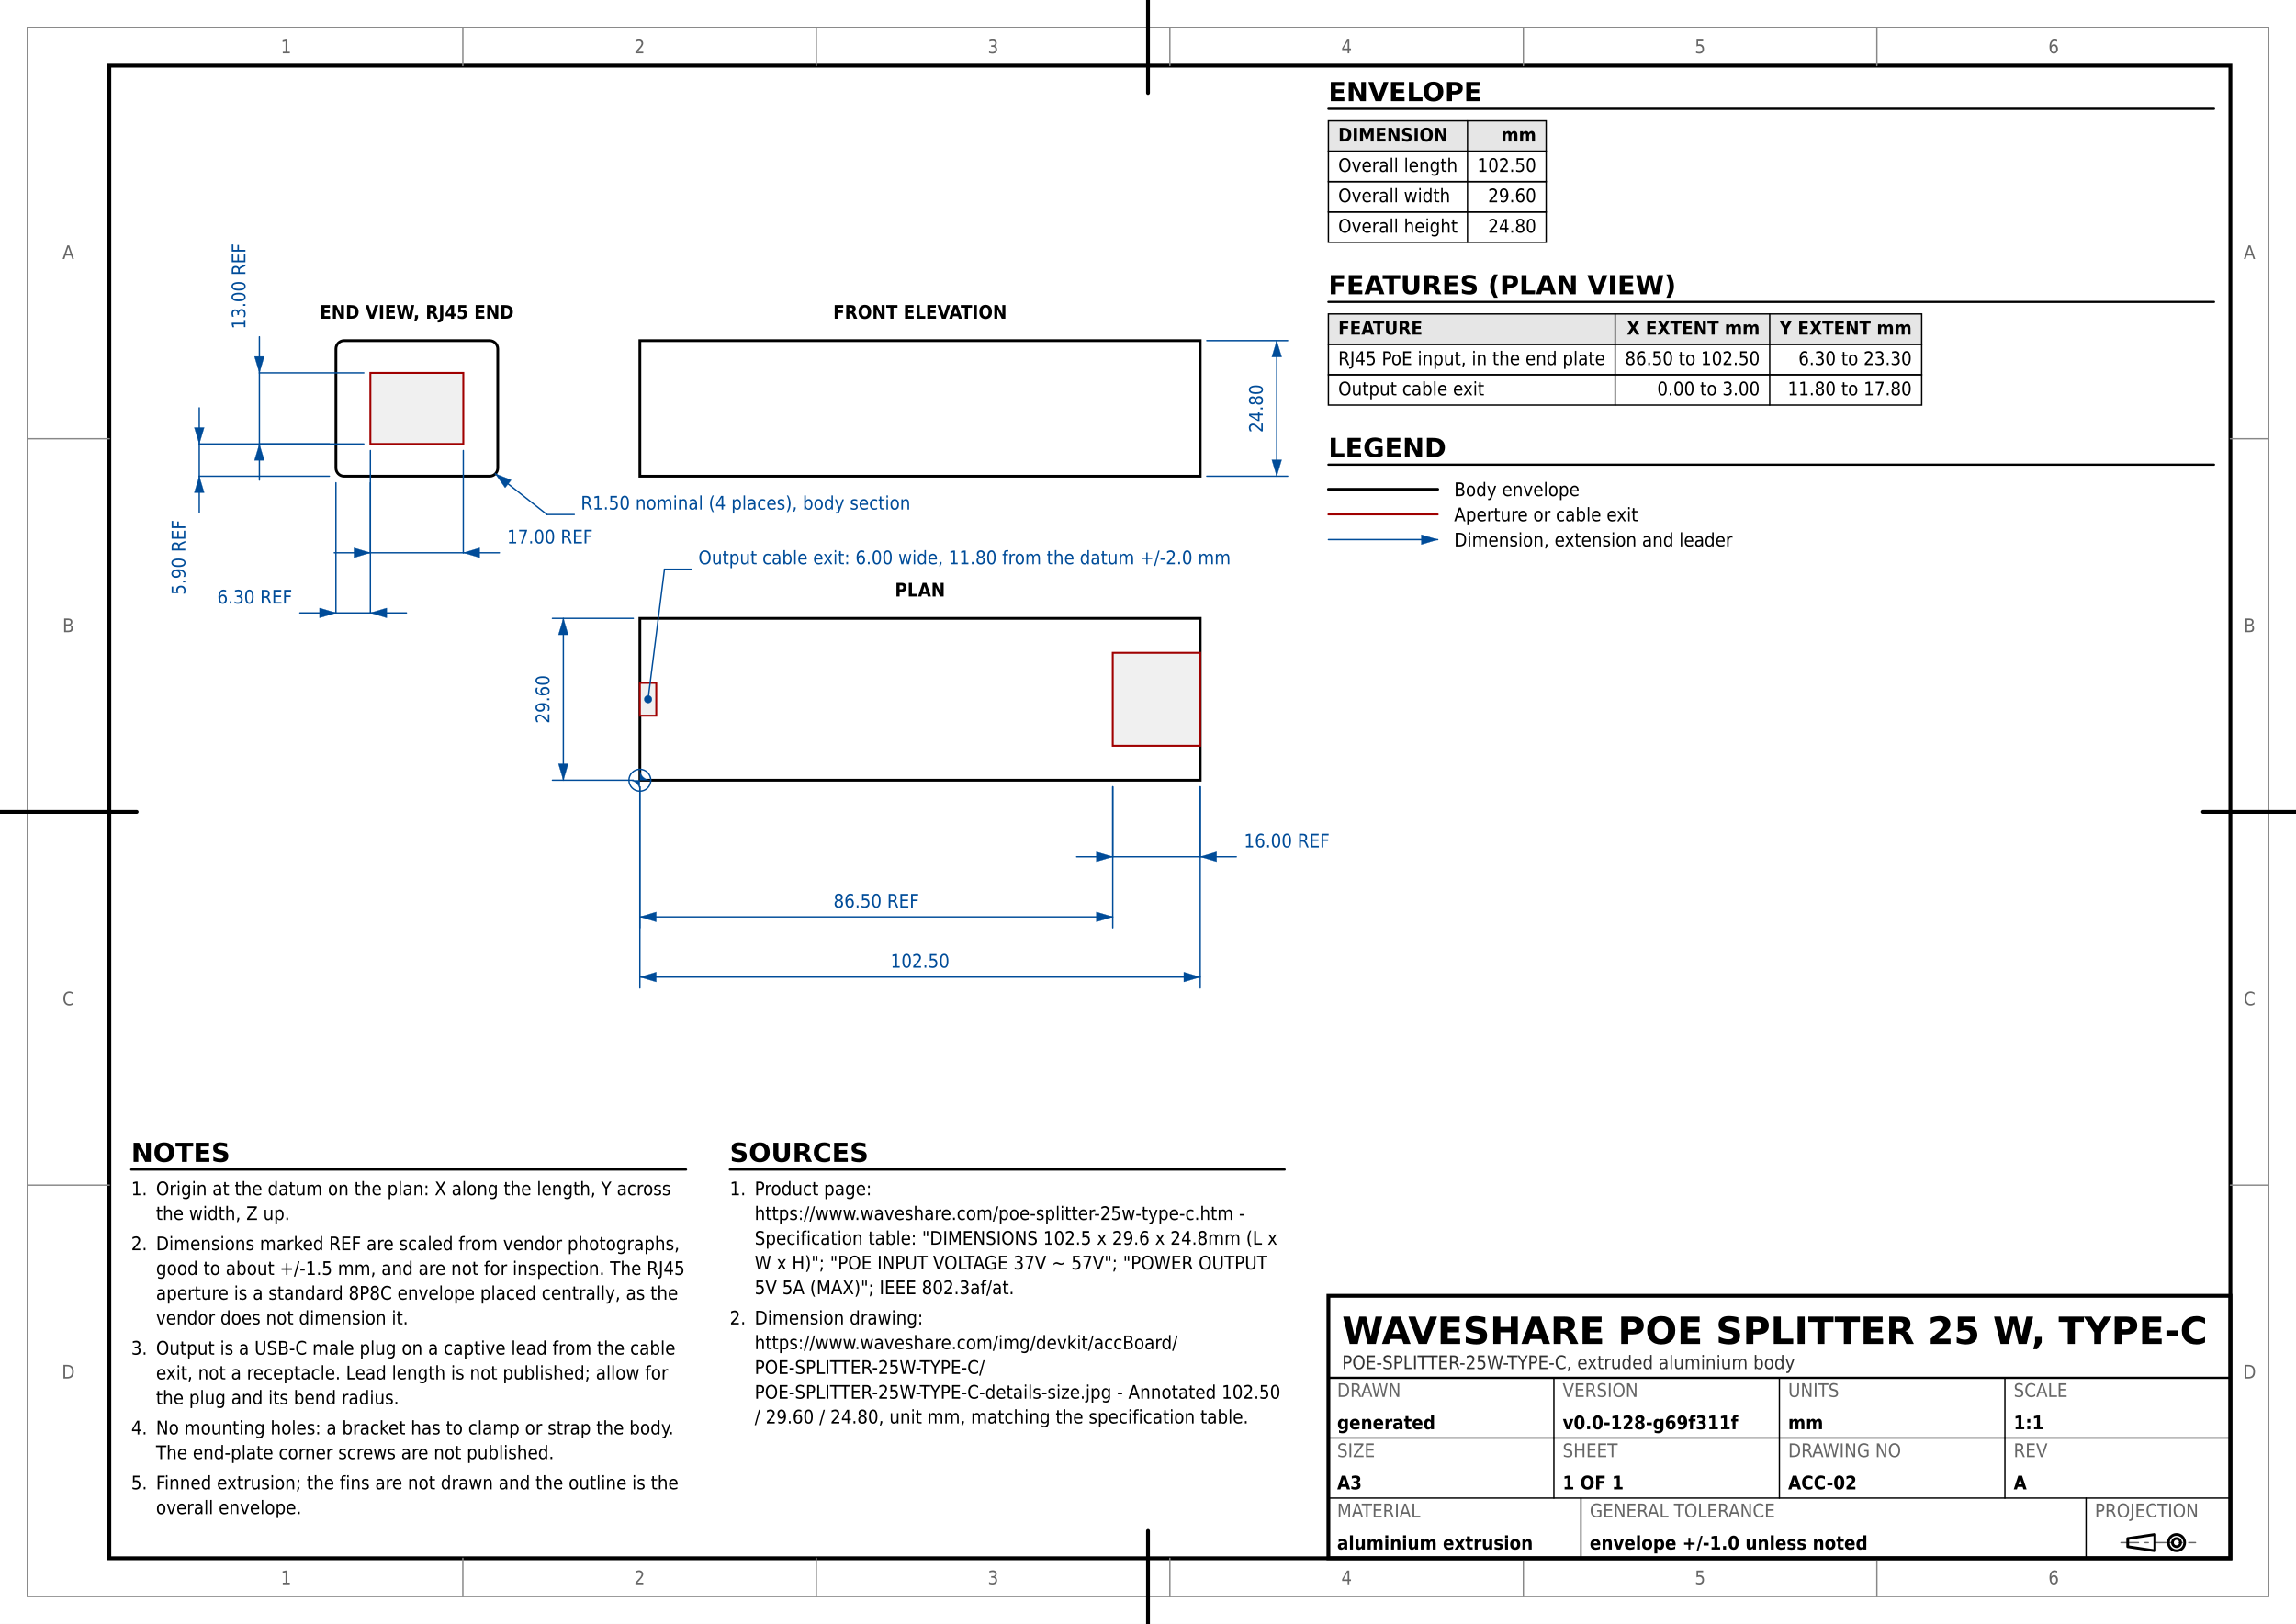
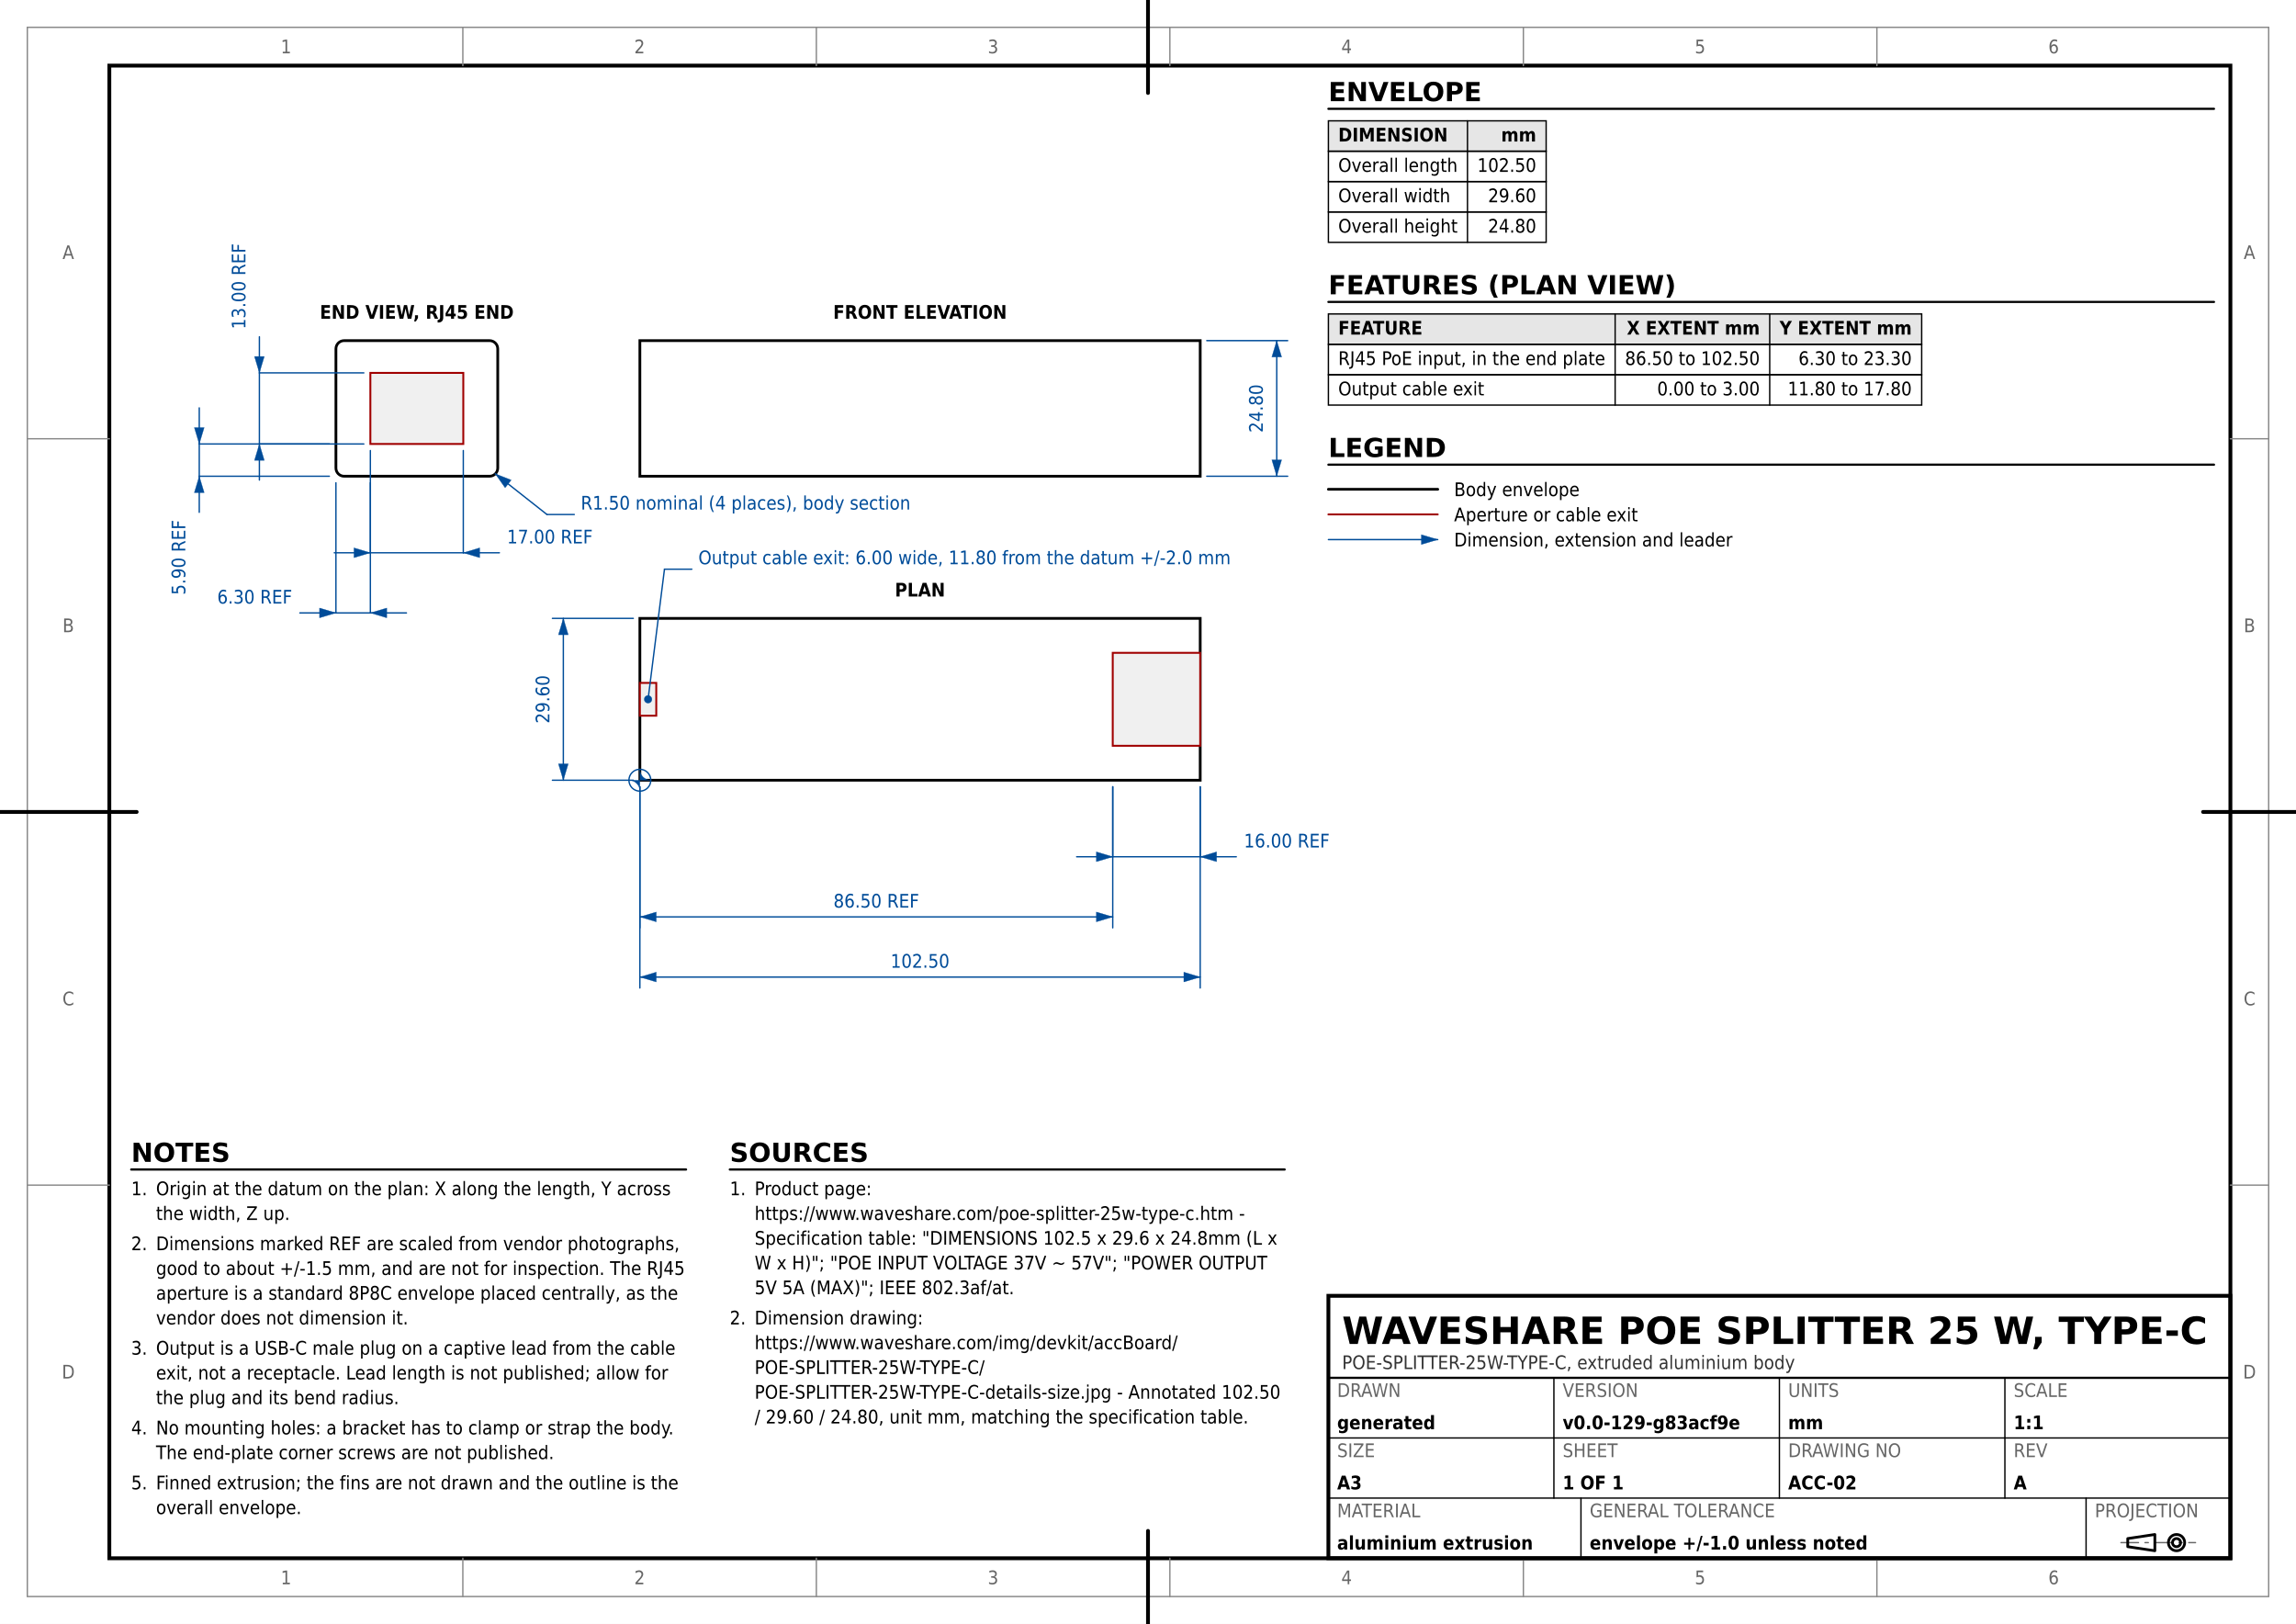
<svg xmlns="http://www.w3.org/2000/svg" version="1.1" width="420mm" height="297mm" viewBox="0 0 420 297">
  <rect width="100%" height="100%" fill="#ffffff" />
  <rect x="5" y="5" width="410" height="287" fill="none" stroke="#888888" stroke-width="0.25" />
  <rect x="20" y="12" width="388" height="273" fill="none" stroke="#000000" stroke-width="0.7" />
  <text x="52.333" y="289.75" font-family="DejaVu Sans Condensed, DejaVu Sans, Liberation Sans, sans-serif" font-size="3.429" fill="#666666" text-anchor="middle">1</text>
  <text x="52.333" y="9.75" font-family="DejaVu Sans Condensed, DejaVu Sans, Liberation Sans, sans-serif" font-size="3.429" fill="#666666" text-anchor="middle">1</text>
  <line x1="84.667" y1="292" x2="84.667" y2="285" stroke="#888888" stroke-width="0.25" stroke-linecap="round" />
  <line x1="84.667" y1="12" x2="84.667" y2="5" stroke="#888888" stroke-width="0.25" stroke-linecap="round" />
  <text x="117" y="289.75" font-family="DejaVu Sans Condensed, DejaVu Sans, Liberation Sans, sans-serif" font-size="3.429" fill="#666666" text-anchor="middle">2</text>
  <text x="117" y="9.75" font-family="DejaVu Sans Condensed, DejaVu Sans, Liberation Sans, sans-serif" font-size="3.429" fill="#666666" text-anchor="middle">2</text>
  <line x1="149.333" y1="292" x2="149.333" y2="285" stroke="#888888" stroke-width="0.25" stroke-linecap="round" />
  <line x1="149.333" y1="12" x2="149.333" y2="5" stroke="#888888" stroke-width="0.25" stroke-linecap="round" />
  <text x="181.667" y="289.75" font-family="DejaVu Sans Condensed, DejaVu Sans, Liberation Sans, sans-serif" font-size="3.429" fill="#666666" text-anchor="middle">3</text>
  <text x="181.667" y="9.75" font-family="DejaVu Sans Condensed, DejaVu Sans, Liberation Sans, sans-serif" font-size="3.429" fill="#666666" text-anchor="middle">3</text>
  <line x1="214" y1="292" x2="214" y2="285" stroke="#888888" stroke-width="0.25" stroke-linecap="round" />
  <line x1="214" y1="12" x2="214" y2="5" stroke="#888888" stroke-width="0.25" stroke-linecap="round" />
  <text x="246.333" y="289.75" font-family="DejaVu Sans Condensed, DejaVu Sans, Liberation Sans, sans-serif" font-size="3.429" fill="#666666" text-anchor="middle">4</text>
  <text x="246.333" y="9.75" font-family="DejaVu Sans Condensed, DejaVu Sans, Liberation Sans, sans-serif" font-size="3.429" fill="#666666" text-anchor="middle">4</text>
  <line x1="278.667" y1="292" x2="278.667" y2="285" stroke="#888888" stroke-width="0.25" stroke-linecap="round" />
  <line x1="278.667" y1="12" x2="278.667" y2="5" stroke="#888888" stroke-width="0.25" stroke-linecap="round" />
  <text x="311" y="289.75" font-family="DejaVu Sans Condensed, DejaVu Sans, Liberation Sans, sans-serif" font-size="3.429" fill="#666666" text-anchor="middle">5</text>
  <text x="311" y="9.75" font-family="DejaVu Sans Condensed, DejaVu Sans, Liberation Sans, sans-serif" font-size="3.429" fill="#666666" text-anchor="middle">5</text>
  <line x1="343.333" y1="292" x2="343.333" y2="285" stroke="#888888" stroke-width="0.25" stroke-linecap="round" />
  <line x1="343.333" y1="12" x2="343.333" y2="5" stroke="#888888" stroke-width="0.25" stroke-linecap="round" />
  <text x="375.667" y="289.75" font-family="DejaVu Sans Condensed, DejaVu Sans, Liberation Sans, sans-serif" font-size="3.429" fill="#666666" text-anchor="middle">6</text>
  <text x="375.667" y="9.75" font-family="DejaVu Sans Condensed, DejaVu Sans, Liberation Sans, sans-serif" font-size="3.429" fill="#666666" text-anchor="middle">6</text>
  <text x="12.5" y="252.125" font-family="DejaVu Sans Condensed, DejaVu Sans, Liberation Sans, sans-serif" font-size="3.429" fill="#666666" text-anchor="middle">D</text>
  <text x="411.5" y="252.125" font-family="DejaVu Sans Condensed, DejaVu Sans, Liberation Sans, sans-serif" font-size="3.429" fill="#666666" text-anchor="middle">D</text>
  <line x1="5" y1="216.75" x2="20" y2="216.75" stroke="#888888" stroke-width="0.25" stroke-linecap="round" />
  <line x1="408" y1="216.75" x2="415" y2="216.75" stroke="#888888" stroke-width="0.25" stroke-linecap="round" />
  <text x="12.5" y="183.875" font-family="DejaVu Sans Condensed, DejaVu Sans, Liberation Sans, sans-serif" font-size="3.429" fill="#666666" text-anchor="middle">C</text>
  <text x="411.5" y="183.875" font-family="DejaVu Sans Condensed, DejaVu Sans, Liberation Sans, sans-serif" font-size="3.429" fill="#666666" text-anchor="middle">C</text>
  <line x1="5" y1="148.5" x2="20" y2="148.5" stroke="#888888" stroke-width="0.25" stroke-linecap="round" />
  <line x1="408" y1="148.5" x2="415" y2="148.5" stroke="#888888" stroke-width="0.25" stroke-linecap="round" />
  <text x="12.5" y="115.625" font-family="DejaVu Sans Condensed, DejaVu Sans, Liberation Sans, sans-serif" font-size="3.429" fill="#666666" text-anchor="middle">B</text>
  <text x="411.5" y="115.625" font-family="DejaVu Sans Condensed, DejaVu Sans, Liberation Sans, sans-serif" font-size="3.429" fill="#666666" text-anchor="middle">B</text>
  <line x1="5" y1="80.25" x2="20" y2="80.25" stroke="#888888" stroke-width="0.25" stroke-linecap="round" />
  <line x1="408" y1="80.25" x2="415" y2="80.25" stroke="#888888" stroke-width="0.25" stroke-linecap="round" />
  <text x="12.5" y="47.375" font-family="DejaVu Sans Condensed, DejaVu Sans, Liberation Sans, sans-serif" font-size="3.429" fill="#666666" text-anchor="middle">A</text>
  <text x="411.5" y="47.375" font-family="DejaVu Sans Condensed, DejaVu Sans, Liberation Sans, sans-serif" font-size="3.429" fill="#666666" text-anchor="middle">A</text>
  <line x1="210" y1="297" x2="210" y2="280" stroke="#000000" stroke-width="0.7" stroke-linecap="round" />
  <line x1="210" y1="17" x2="210" y2="0" stroke="#000000" stroke-width="0.7" stroke-linecap="round" />
  <line x1="0" y1="148.5" x2="25" y2="148.5" stroke="#000000" stroke-width="0.7" stroke-linecap="round" />
  <line x1="403" y1="148.5" x2="420" y2="148.5" stroke="#000000" stroke-width="0.7" stroke-linecap="round" />
  <rect x="117.05" y="62.3" width="102.5" height="24.8" fill="none" stroke="#000000" stroke-width="0.5" />
  <rect x="117.05" y="113.1" width="102.5" height="29.6" fill="none" stroke="#000000" stroke-width="0.5" />
  <rect x="61.45" y="62.3" width="29.6" height="24.8" fill="none" stroke="#000000" stroke-width="0.5" rx="1.5" ry="1.5" />
  <text x="168.3" y="58.3" font-family="DejaVu Sans Condensed, DejaVu Sans, Liberation Sans, sans-serif" font-size="3.429" fill="#000000" text-anchor="middle" font-weight="bold">FRONT ELEVATION</text>
  <text x="168.3" y="109.1" font-family="DejaVu Sans Condensed, DejaVu Sans, Liberation Sans, sans-serif" font-size="3.429" fill="#000000" text-anchor="middle" font-weight="bold">PLAN</text>
  <text x="76.25" y="58.3" font-family="DejaVu Sans Condensed, DejaVu Sans, Liberation Sans, sans-serif" font-size="3.429" fill="#000000" text-anchor="middle" font-weight="bold">END VIEW, RJ45 END</text>
  <rect x="203.55" y="119.4" width="16" height="17" fill="#f0f0f0" stroke="#a00000" stroke-width="0.35" />
  <rect x="67.75" y="68.2" width="17" height="13" fill="#f0f0f0" stroke="#a00000" stroke-width="0.35" />
  <line x1="67.75" y1="82.4" x2="67.75" y2="101.1" stroke="#004c99" stroke-width="0.25" stroke-linecap="round" />
  <line x1="84.75" y1="82.4" x2="84.75" y2="101.1" stroke="#004c99" stroke-width="0.25" stroke-linecap="round" />
  <line x1="67.75" y1="101.1" x2="84.75" y2="101.1" stroke="#004c99" stroke-width="0.25" stroke-linecap="round" />
  <polygon points="67.75,101.1 64.75,100.2 64.75,102" fill="#004c99" stroke="#004c99" stroke-width="0.05" stroke-linejoin="round" />
  <polygon points="84.75,101.1 87.75,102 87.75,100.2" fill="#004c99" stroke="#004c99" stroke-width="0.05" stroke-linejoin="round" />
  <line x1="61.15" y1="101.1" x2="67.75" y2="101.1" stroke="#004c99" stroke-width="0.25" stroke-linecap="round" />
  <line x1="84.75" y1="101.1" x2="91.35" y2="101.1" stroke="#004c99" stroke-width="0.25" stroke-linecap="round" />
  <text x="92.75" y="99.391" font-family="DejaVu Sans Condensed, DejaVu Sans, Liberation Sans, sans-serif" font-size="3.429" fill="#004c99" text-anchor="start">17.00 REF</text>
  <line x1="61.45" y1="88.3" x2="61.45" y2="112.1" stroke="#004c99" stroke-width="0.25" stroke-linecap="round" />
  <line x1="67.75" y1="88.3" x2="67.75" y2="112.1" stroke="#004c99" stroke-width="0.25" stroke-linecap="round" />
  <line x1="61.45" y1="112.1" x2="67.75" y2="112.1" stroke="#004c99" stroke-width="0.25" stroke-linecap="round" />
  <polygon points="61.45,112.1 58.45,111.2 58.45,113" fill="#004c99" stroke="#004c99" stroke-width="0.05" stroke-linejoin="round" />
  <polygon points="67.75,112.1 70.75,113 70.75,111.2" fill="#004c99" stroke="#004c99" stroke-width="0.05" stroke-linejoin="round" />
  <line x1="54.85" y1="112.1" x2="61.45" y2="112.1" stroke="#004c99" stroke-width="0.25" stroke-linecap="round" />
  <line x1="67.75" y1="112.1" x2="74.35" y2="112.1" stroke="#004c99" stroke-width="0.25" stroke-linecap="round" />
  <text x="53.45" y="110.391" font-family="DejaVu Sans Condensed, DejaVu Sans, Liberation Sans, sans-serif" font-size="3.429" fill="#004c99" text-anchor="end">6.30 REF</text>
  <line x1="66.55" y1="81.2" x2="47.45" y2="81.2" stroke="#004c99" stroke-width="0.25" stroke-linecap="round" />
  <line x1="66.55" y1="68.2" x2="47.45" y2="68.2" stroke="#004c99" stroke-width="0.25" stroke-linecap="round" />
  <line x1="47.45" y1="81.2" x2="47.45" y2="68.2" stroke="#004c99" stroke-width="0.25" stroke-linecap="round" />
  <polygon points="47.45,81.2 46.55,84.2 48.35,84.2" fill="#004c99" stroke="#004c99" stroke-width="0.05" stroke-linejoin="round" />
  <polygon points="47.45,68.2 48.35,65.2 46.55,65.2" fill="#004c99" stroke="#004c99" stroke-width="0.05" stroke-linejoin="round" />
  <line x1="47.45" y1="87.8" x2="47.45" y2="81.2" stroke="#004c99" stroke-width="0.25" stroke-linecap="round" />
  <line x1="47.45" y1="68.2" x2="47.45" y2="61.6" stroke="#004c99" stroke-width="0.25" stroke-linecap="round" />
  <text x="44.895" y="60.2" font-family="DejaVu Sans Condensed, DejaVu Sans, Liberation Sans, sans-serif" font-size="3.429" fill="#004c99" text-anchor="start" transform="rotate(-90 44.8953 60.2)">13.00 REF</text>
  <line x1="60.25" y1="87.1" x2="36.45" y2="87.1" stroke="#004c99" stroke-width="0.25" stroke-linecap="round" />
  <line x1="60.25" y1="81.2" x2="36.45" y2="81.2" stroke="#004c99" stroke-width="0.25" stroke-linecap="round" />
  <line x1="36.45" y1="87.1" x2="36.45" y2="81.2" stroke="#004c99" stroke-width="0.25" stroke-linecap="round" />
  <polygon points="36.45,87.1 35.55,90.1 37.35,90.1" fill="#004c99" stroke="#004c99" stroke-width="0.05" stroke-linejoin="round" />
  <polygon points="36.45,81.2 37.35,78.2 35.55,78.2" fill="#004c99" stroke="#004c99" stroke-width="0.05" stroke-linejoin="round" />
  <line x1="36.45" y1="93.7" x2="36.45" y2="87.1" stroke="#004c99" stroke-width="0.25" stroke-linecap="round" />
  <line x1="36.45" y1="81.2" x2="36.45" y2="74.6" stroke="#004c99" stroke-width="0.25" stroke-linecap="round" />
  <text x="33.895" y="95.1" font-family="DejaVu Sans Condensed, DejaVu Sans, Liberation Sans, sans-serif" font-size="3.429" fill="#004c99" text-anchor="end" transform="rotate(-90 33.8953 95.1)">5.90 REF</text>
  <line x1="203.55" y1="143.9" x2="203.55" y2="156.7" stroke="#004c99" stroke-width="0.25" stroke-linecap="round" />
  <line x1="219.55" y1="143.9" x2="219.55" y2="156.7" stroke="#004c99" stroke-width="0.25" stroke-linecap="round" />
  <line x1="203.55" y1="156.7" x2="219.55" y2="156.7" stroke="#004c99" stroke-width="0.25" stroke-linecap="round" />
  <polygon points="203.55,156.7 200.55,155.8 200.55,157.6" fill="#004c99" stroke="#004c99" stroke-width="0.05" stroke-linejoin="round" />
  <polygon points="219.55,156.7 222.55,157.6 222.55,155.8" fill="#004c99" stroke="#004c99" stroke-width="0.05" stroke-linejoin="round" />
  <line x1="196.95" y1="156.7" x2="203.55" y2="156.7" stroke="#004c99" stroke-width="0.25" stroke-linecap="round" />
  <line x1="219.55" y1="156.7" x2="226.15" y2="156.7" stroke="#004c99" stroke-width="0.25" stroke-linecap="round" />
  <text x="227.55" y="154.991" font-family="DejaVu Sans Condensed, DejaVu Sans, Liberation Sans, sans-serif" font-size="3.429" fill="#004c99" text-anchor="start">16.00 REF</text>
  <line x1="117.05" y1="143.9" x2="117.05" y2="169.7" stroke="#004c99" stroke-width="0.25" stroke-linecap="round" />
  <line x1="203.55" y1="143.9" x2="203.55" y2="169.7" stroke="#004c99" stroke-width="0.25" stroke-linecap="round" />
  <line x1="117.05" y1="167.7" x2="203.55" y2="167.7" stroke="#004c99" stroke-width="0.25" stroke-linecap="round" />
  <polygon points="117.05,167.7 120.05,168.6 120.05,166.8" fill="#004c99" stroke="#004c99" stroke-width="0.05" stroke-linejoin="round" />
  <polygon points="203.55,167.7 200.55,166.8 200.55,168.6" fill="#004c99" stroke="#004c99" stroke-width="0.05" stroke-linejoin="round" />
  <text x="160.3" y="165.991" font-family="DejaVu Sans Condensed, DejaVu Sans, Liberation Sans, sans-serif" font-size="3.429" fill="#004c99" text-anchor="middle">86.50 REF</text>
  <rect x="117.05" y="124.9" width="3" height="6" fill="#f0f0f0" stroke="#a00000" stroke-width="0.35" />
  <circle cx="118.55" cy="127.9" r="0.7" fill="#004c99" stroke="#004c99" stroke-width="0.05" />
  <line x1="118.55" y1="127.9" x2="121.55" y2="104.1" stroke="#004c99" stroke-width="0.25" stroke-linecap="round" />
  <line x1="121.55" y1="104.1" x2="126.55" y2="104.1" stroke="#004c99" stroke-width="0.25" stroke-linecap="round" />
  <text x="127.75" y="103.2" font-family="DejaVu Sans Condensed, DejaVu Sans, Liberation Sans, sans-serif" font-size="3.429" fill="#004c99" text-anchor="start">Output cable exit: 6.00 wide, 11.80 from the datum +/-2.0 mm</text>
  <line x1="117.05" y1="143.9" x2="117.05" y2="180.7" stroke="#004c99" stroke-width="0.25" stroke-linecap="round" />
  <line x1="219.55" y1="143.9" x2="219.55" y2="180.7" stroke="#004c99" stroke-width="0.25" stroke-linecap="round" />
  <line x1="117.05" y1="178.7" x2="219.55" y2="178.7" stroke="#004c99" stroke-width="0.25" stroke-linecap="round" />
  <polygon points="117.05,178.7 120.05,179.6 120.05,177.8" fill="#004c99" stroke="#004c99" stroke-width="0.05" stroke-linejoin="round" />
  <polygon points="219.55,178.7 216.55,177.8 216.55,179.6" fill="#004c99" stroke="#004c99" stroke-width="0.05" stroke-linejoin="round" />
  <text x="168.3" y="176.991" font-family="DejaVu Sans Condensed, DejaVu Sans, Liberation Sans, sans-serif" font-size="3.429" fill="#004c99" text-anchor="middle">102.50</text>
  <line x1="115.85" y1="142.7" x2="101.05" y2="142.7" stroke="#004c99" stroke-width="0.25" stroke-linecap="round" />
  <line x1="115.85" y1="113.1" x2="101.05" y2="113.1" stroke="#004c99" stroke-width="0.25" stroke-linecap="round" />
  <line x1="103.05" y1="142.7" x2="103.05" y2="113.1" stroke="#004c99" stroke-width="0.25" stroke-linecap="round" />
  <polygon points="103.05,142.7 103.95,139.7 102.15,139.7" fill="#004c99" stroke="#004c99" stroke-width="0.05" stroke-linejoin="round" />
  <polygon points="103.05,113.1 102.15,116.1 103.95,116.1" fill="#004c99" stroke="#004c99" stroke-width="0.05" stroke-linejoin="round" />
  <text x="100.495" y="127.9" font-family="DejaVu Sans Condensed, DejaVu Sans, Liberation Sans, sans-serif" font-size="3.429" fill="#004c99" text-anchor="middle" transform="rotate(-90 100.4953 127.9)">29.60</text>
  <line x1="220.75" y1="87.1" x2="235.55" y2="87.1" stroke="#004c99" stroke-width="0.25" stroke-linecap="round" />
  <line x1="220.75" y1="62.3" x2="235.55" y2="62.3" stroke="#004c99" stroke-width="0.25" stroke-linecap="round" />
  <line x1="233.55" y1="87.1" x2="233.55" y2="62.3" stroke="#004c99" stroke-width="0.25" stroke-linecap="round" />
  <polygon points="233.55,87.1 234.45,84.1 232.65,84.1" fill="#004c99" stroke="#004c99" stroke-width="0.05" stroke-linejoin="round" />
  <polygon points="233.55,62.3 232.65,65.3 234.45,65.3" fill="#004c99" stroke="#004c99" stroke-width="0.05" stroke-linejoin="round" />
  <text x="230.995" y="74.7" font-family="DejaVu Sans Condensed, DejaVu Sans, Liberation Sans, sans-serif" font-size="3.429" fill="#004c99" text-anchor="middle" transform="rotate(-90 230.9953 74.7)">24.80</text>
  <polygon points="90.6,86.65 92.399,89.214 93.513,87.8" fill="#004c99" stroke="#004c99" stroke-width="0.05" stroke-linejoin="round" />
  <line x1="90.6" y1="86.65" x2="100.05" y2="94.1" stroke="#004c99" stroke-width="0.25" stroke-linecap="round" />
  <line x1="100.05" y1="94.1" x2="105.05" y2="94.1" stroke="#004c99" stroke-width="0.25" stroke-linecap="round" />
  <text x="106.25" y="93.2" font-family="DejaVu Sans Condensed, DejaVu Sans, Liberation Sans, sans-serif" font-size="3.429" fill="#004c99" text-anchor="start">R1.50 nominal (4 places), body section</text>
  <circle cx="117.05" cy="142.7" r="2" fill="none" stroke="#004c99" stroke-width="0.25" />
  <path d="M 117.05 142.7 L 119.05 142.7 A 2.0 2.0 0 0 1 117.05 140.7 Z" fill="#004c99" stroke="#004c99" stroke-width="0.05" stroke-linejoin="round" stroke-linecap="round" />
  <path d="M 117.05 142.7 L 115.05 142.7 A 2.0 2.0 0 0 1 117.05 144.7 Z" fill="#004c99" stroke="#004c99" stroke-width="0.05" stroke-linejoin="round" stroke-linecap="round" />
  <text x="243" y="18.5" font-family="DejaVu Sans, Liberation Sans, sans-serif" font-size="4.801" fill="#000000" text-anchor="start" font-weight="bold">ENVELOPE</text>
  <line x1="243" y1="19.9" x2="405" y2="19.9" stroke="#000000" stroke-width="0.4" stroke-linecap="round" />
  <rect x="243" y="22.1" width="39.833" height="5.556" fill="#e6e6e6" stroke="#000000" stroke-width="0.25" />
  <text x="244.8" y="25.878" font-family="DejaVu Sans Condensed, DejaVu Sans, Liberation Sans, sans-serif" font-size="3.429" fill="#000000" text-anchor="start" font-weight="bold">DIMENSION</text>
  <text x="281.033" y="25.878" font-family="DejaVu Sans Condensed, DejaVu Sans, Liberation Sans, sans-serif" font-size="3.429" fill="#000000" text-anchor="end" font-weight="bold">mm</text>
  <rect x="243" y="27.656" width="39.833" height="5.556" fill="none" stroke="#000000" stroke-width="0.25" />
  <text x="244.8" y="31.433" font-family="DejaVu Sans Condensed, DejaVu Sans, Liberation Sans, sans-serif" font-size="3.429" fill="#000000" text-anchor="start">Overall length</text>
  <text x="281.033" y="31.433" font-family="DejaVu Sans Condensed, DejaVu Sans, Liberation Sans, sans-serif" font-size="3.429" fill="#000000" text-anchor="end">102.50</text>
  <rect x="243" y="33.211" width="39.833" height="5.556" fill="none" stroke="#000000" stroke-width="0.25" />
  <text x="244.8" y="36.989" font-family="DejaVu Sans Condensed, DejaVu Sans, Liberation Sans, sans-serif" font-size="3.429" fill="#000000" text-anchor="start">Overall width</text>
  <text x="281.033" y="36.989" font-family="DejaVu Sans Condensed, DejaVu Sans, Liberation Sans, sans-serif" font-size="3.429" fill="#000000" text-anchor="end">29.60</text>
  <rect x="243" y="38.767" width="39.833" height="5.556" fill="none" stroke="#000000" stroke-width="0.25" />
  <text x="244.8" y="42.544" font-family="DejaVu Sans Condensed, DejaVu Sans, Liberation Sans, sans-serif" font-size="3.429" fill="#000000" text-anchor="start">Overall height</text>
  <text x="281.033" y="42.544" font-family="DejaVu Sans Condensed, DejaVu Sans, Liberation Sans, sans-serif" font-size="3.429" fill="#000000" text-anchor="end">24.80</text>
  <line x1="268.441" y1="22.1" x2="268.441" y2="44.322" stroke="#000000" stroke-width="0.25" stroke-linecap="round" />
  <text x="243" y="53.822" font-family="DejaVu Sans, Liberation Sans, sans-serif" font-size="4.801" fill="#000000" text-anchor="start" font-weight="bold">FEATURES (PLAN VIEW)</text>
  <line x1="243" y1="55.222" x2="405" y2="55.222" stroke="#000000" stroke-width="0.4" stroke-linecap="round" />
  <rect x="243" y="57.422" width="108.528" height="5.556" fill="#e6e6e6" stroke="#000000" stroke-width="0.25" />
  <text x="244.8" y="61.2" font-family="DejaVu Sans Condensed, DejaVu Sans, Liberation Sans, sans-serif" font-size="3.429" fill="#000000" text-anchor="start" font-weight="bold">FEATURE</text>
  <text x="321.929" y="61.2" font-family="DejaVu Sans Condensed, DejaVu Sans, Liberation Sans, sans-serif" font-size="3.429" fill="#000000" text-anchor="end" font-weight="bold">X EXTENT mm</text>
  <text x="349.728" y="61.2" font-family="DejaVu Sans Condensed, DejaVu Sans, Liberation Sans, sans-serif" font-size="3.429" fill="#000000" text-anchor="end" font-weight="bold">Y EXTENT mm</text>
  <rect x="243" y="62.978" width="108.528" height="5.556" fill="none" stroke="#000000" stroke-width="0.25" />
  <text x="244.8" y="66.756" font-family="DejaVu Sans Condensed, DejaVu Sans, Liberation Sans, sans-serif" font-size="3.429" fill="#000000" text-anchor="start">RJ45 PoE input, in the end plate</text>
  <text x="321.929" y="66.756" font-family="DejaVu Sans Condensed, DejaVu Sans, Liberation Sans, sans-serif" font-size="3.429" fill="#000000" text-anchor="end">86.50 to 102.50</text>
  <text x="349.728" y="66.756" font-family="DejaVu Sans Condensed, DejaVu Sans, Liberation Sans, sans-serif" font-size="3.429" fill="#000000" text-anchor="end">6.30 to 23.30</text>
  <rect x="243" y="68.533" width="108.528" height="5.556" fill="none" stroke="#000000" stroke-width="0.25" />
  <text x="244.8" y="72.311" font-family="DejaVu Sans Condensed, DejaVu Sans, Liberation Sans, sans-serif" font-size="3.429" fill="#000000" text-anchor="start">Output cable exit</text>
  <text x="321.929" y="72.311" font-family="DejaVu Sans Condensed, DejaVu Sans, Liberation Sans, sans-serif" font-size="3.429" fill="#000000" text-anchor="end">0.00 to 3.00</text>
  <text x="349.728" y="72.311" font-family="DejaVu Sans Condensed, DejaVu Sans, Liberation Sans, sans-serif" font-size="3.429" fill="#000000" text-anchor="end">11.80 to 17.80</text>
  <line x1="295.452" y1="57.422" x2="295.452" y2="74.089" stroke="#000000" stroke-width="0.25" stroke-linecap="round" />
  <line x1="323.729" y1="57.422" x2="323.729" y2="74.089" stroke="#000000" stroke-width="0.25" stroke-linecap="round" />
  <text x="243" y="83.589" font-family="DejaVu Sans, Liberation Sans, sans-serif" font-size="4.801" fill="#000000" text-anchor="start" font-weight="bold">LEGEND</text>
  <line x1="243" y1="84.989" x2="405" y2="84.989" stroke="#000000" stroke-width="0.4" stroke-linecap="round" />
  <line x1="243" y1="89.489" x2="263" y2="89.489" stroke="#000000" stroke-width="0.5" stroke-linecap="round" />
  <text x="266" y="90.739" font-family="DejaVu Sans Condensed, DejaVu Sans, Liberation Sans, sans-serif" font-size="3.429" fill="#000000" text-anchor="start">Body envelope</text>
  <line x1="243" y1="94.089" x2="263" y2="94.089" stroke="#a00000" stroke-width="0.35" stroke-linecap="round" />
  <text x="266" y="95.339" font-family="DejaVu Sans Condensed, DejaVu Sans, Liberation Sans, sans-serif" font-size="3.429" fill="#000000" text-anchor="start">Aperture or cable exit</text>
  <line x1="243" y1="98.689" x2="263" y2="98.689" stroke="#004c99" stroke-width="0.25" stroke-linecap="round" />
  <polygon points="263,98.689 260,97.789 260,99.589" fill="#004c99" stroke="#004c99" stroke-width="0.05" stroke-linejoin="round" />
  <text x="266" y="99.939" font-family="DejaVu Sans Condensed, DejaVu Sans, Liberation Sans, sans-serif" font-size="3.429" fill="#000000" text-anchor="start">Dimension, extension and leader</text>
  <text x="24" y="212.5" font-family="DejaVu Sans, Liberation Sans, sans-serif" font-size="4.801" fill="#000000" text-anchor="start" font-weight="bold">NOTES</text>
  <line x1="24" y1="213.9" x2="125.5" y2="213.9" stroke="#000000" stroke-width="0.4" stroke-linecap="round" />
  <text x="24" y="218.6" font-family="DejaVu Sans Condensed, DejaVu Sans, Liberation Sans, sans-serif" font-size="3.429" fill="#000000" text-anchor="start">1.</text>
  <text x="28.542" y="218.6" font-family="DejaVu Sans Condensed, DejaVu Sans, Liberation Sans, sans-serif" font-size="3.429" fill="#000000" text-anchor="start">Origin at the datum on the plan: X along the length, Y across</text>
  <text x="28.542" y="223.127" font-family="DejaVu Sans Condensed, DejaVu Sans, Liberation Sans, sans-serif" font-size="3.429" fill="#000000" text-anchor="start">the width, Z up.</text>
  <text x="24" y="228.654" font-family="DejaVu Sans Condensed, DejaVu Sans, Liberation Sans, sans-serif" font-size="3.429" fill="#000000" text-anchor="start">2.</text>
  <text x="28.542" y="228.654" font-family="DejaVu Sans Condensed, DejaVu Sans, Liberation Sans, sans-serif" font-size="3.429" fill="#000000" text-anchor="start">Dimensions marked REF are scaled from vendor photographs,</text>
  <text x="28.542" y="233.18" font-family="DejaVu Sans Condensed, DejaVu Sans, Liberation Sans, sans-serif" font-size="3.429" fill="#000000" text-anchor="start">good to about +/-1.5 mm, and are not for inspection. The RJ45</text>
  <text x="28.542" y="237.707" font-family="DejaVu Sans Condensed, DejaVu Sans, Liberation Sans, sans-serif" font-size="3.429" fill="#000000" text-anchor="start">aperture is a standard 8P8C envelope placed centrally, as the</text>
  <text x="28.542" y="242.234" font-family="DejaVu Sans Condensed, DejaVu Sans, Liberation Sans, sans-serif" font-size="3.429" fill="#000000" text-anchor="start">vendor does not dimension it.</text>
  <text x="24" y="247.761" font-family="DejaVu Sans Condensed, DejaVu Sans, Liberation Sans, sans-serif" font-size="3.429" fill="#000000" text-anchor="start">3.</text>
  <text x="28.542" y="247.761" font-family="DejaVu Sans Condensed, DejaVu Sans, Liberation Sans, sans-serif" font-size="3.429" fill="#000000" text-anchor="start">Output is a USB-C male plug on a captive lead from the cable</text>
  <text x="28.542" y="252.287" font-family="DejaVu Sans Condensed, DejaVu Sans, Liberation Sans, sans-serif" font-size="3.429" fill="#000000" text-anchor="start">exit, not a receptacle. Lead length is not published; allow for</text>
  <text x="28.542" y="256.814" font-family="DejaVu Sans Condensed, DejaVu Sans, Liberation Sans, sans-serif" font-size="3.429" fill="#000000" text-anchor="start">the plug and its bend radius.</text>
  <text x="24" y="262.341" font-family="DejaVu Sans Condensed, DejaVu Sans, Liberation Sans, sans-serif" font-size="3.429" fill="#000000" text-anchor="start">4.</text>
  <text x="28.542" y="262.341" font-family="DejaVu Sans Condensed, DejaVu Sans, Liberation Sans, sans-serif" font-size="3.429" fill="#000000" text-anchor="start">No mounting holes: a bracket has to clamp or strap the body.</text>
  <text x="28.542" y="266.868" font-family="DejaVu Sans Condensed, DejaVu Sans, Liberation Sans, sans-serif" font-size="3.429" fill="#000000" text-anchor="start">The end-plate corner screws are not published.</text>
  <text x="24" y="272.394" font-family="DejaVu Sans Condensed, DejaVu Sans, Liberation Sans, sans-serif" font-size="3.429" fill="#000000" text-anchor="start">5.</text>
  <text x="28.542" y="272.394" font-family="DejaVu Sans Condensed, DejaVu Sans, Liberation Sans, sans-serif" font-size="3.429" fill="#000000" text-anchor="start">Finned extrusion; the fins are not drawn and the outline is the</text>
  <text x="28.542" y="276.921" font-family="DejaVu Sans Condensed, DejaVu Sans, Liberation Sans, sans-serif" font-size="3.429" fill="#000000" text-anchor="start">overall envelope.</text>
  <text x="133.5" y="212.5" font-family="DejaVu Sans, Liberation Sans, sans-serif" font-size="4.801" fill="#000000" text-anchor="start" font-weight="bold">SOURCES</text>
  <line x1="133.5" y1="213.9" x2="235" y2="213.9" stroke="#000000" stroke-width="0.4" stroke-linecap="round" />
  <text x="133.5" y="218.6" font-family="DejaVu Sans Condensed, DejaVu Sans, Liberation Sans, sans-serif" font-size="3.429" fill="#000000" text-anchor="start">1.</text>
  <text x="138.042" y="218.6" font-family="DejaVu Sans Condensed, DejaVu Sans, Liberation Sans, sans-serif" font-size="3.429" fill="#000000" text-anchor="start">Product page:</text>
  <text x="138.042" y="223.127" font-family="DejaVu Sans Condensed, DejaVu Sans, Liberation Sans, sans-serif" font-size="3.429" fill="#000000" text-anchor="start">https://www.waveshare.com/poe-splitter-25w-type-c.htm -</text>
  <text x="138.042" y="227.654" font-family="DejaVu Sans Condensed, DejaVu Sans, Liberation Sans, sans-serif" font-size="3.429" fill="#000000" text-anchor="start">Specification table: "DIMENSIONS 102.5 x 29.6 x 24.8mm (L x</text>
  <text x="138.042" y="232.18" font-family="DejaVu Sans Condensed, DejaVu Sans, Liberation Sans, sans-serif" font-size="3.429" fill="#000000" text-anchor="start">W x H)"; "POE INPUT VOLTAGE 37V ~ 57V"; "POWER OUTPUT</text>
  <text x="138.042" y="236.707" font-family="DejaVu Sans Condensed, DejaVu Sans, Liberation Sans, sans-serif" font-size="3.429" fill="#000000" text-anchor="start">5V 5A (MAX)"; IEEE 802.3af/at.</text>
  <text x="133.5" y="242.234" font-family="DejaVu Sans Condensed, DejaVu Sans, Liberation Sans, sans-serif" font-size="3.429" fill="#000000" text-anchor="start">2.</text>
  <text x="138.042" y="242.234" font-family="DejaVu Sans Condensed, DejaVu Sans, Liberation Sans, sans-serif" font-size="3.429" fill="#000000" text-anchor="start">Dimension drawing:</text>
  <text x="138.042" y="246.761" font-family="DejaVu Sans Condensed, DejaVu Sans, Liberation Sans, sans-serif" font-size="3.429" fill="#000000" text-anchor="start">https://www.waveshare.com/img/devkit/accBoard/</text>
  <text x="138.042" y="251.287" font-family="DejaVu Sans Condensed, DejaVu Sans, Liberation Sans, sans-serif" font-size="3.429" fill="#000000" text-anchor="start">POE-SPLITTER-25W-TYPE-C/</text>
  <text x="138.042" y="255.814" font-family="DejaVu Sans Condensed, DejaVu Sans, Liberation Sans, sans-serif" font-size="3.429" fill="#000000" text-anchor="start">POE-SPLITTER-25W-TYPE-C-details-size.jpg - Annotated 102.50</text>
  <text x="138.042" y="260.341" font-family="DejaVu Sans Condensed, DejaVu Sans, Liberation Sans, sans-serif" font-size="3.429" fill="#000000" text-anchor="start">/ 29.60 / 24.80, unit mm, matching the specification table.</text>
  <rect x="243" y="237" width="165" height="48" fill="none" stroke="#000000" stroke-width="0.7" />
  <line x1="243" y1="252" x2="408" y2="252" stroke="#000000" stroke-width="0.4" stroke-linecap="round" />
  <text x="245.5" y="245.8" font-family="DejaVu Sans, Liberation Sans, sans-serif" font-size="6.859" fill="#000000" text-anchor="start" font-weight="bold">WAVESHARE POE SPLITTER 25 W, TYPE-C</text>
  <text x="245.5" y="250.4" font-family="DejaVu Sans Condensed, DejaVu Sans, Liberation Sans, sans-serif" font-size="3.429" fill="#333333" text-anchor="start">POE-SPLITTER-25W-TYPE-C, extruded aluminium body</text>
  <text x="244.6" y="255.5" font-family="DejaVu Sans Condensed, DejaVu Sans, Liberation Sans, sans-serif" font-size="3.429" fill="#666666" text-anchor="start">DRAWN</text>
  <text x="244.6" y="261.4" font-family="DejaVu Sans Condensed, DejaVu Sans, Liberation Sans, sans-serif" font-size="3.429" fill="#000000" text-anchor="start" font-weight="bold">generated</text>
  <line x1="284.25" y1="263" x2="284.25" y2="252" stroke="#000000" stroke-width="0.25" stroke-linecap="round" />
  <text x="285.85" y="255.5" font-family="DejaVu Sans Condensed, DejaVu Sans, Liberation Sans, sans-serif" font-size="3.429" fill="#666666" text-anchor="start">VERSION</text>
-   <text x="285.85" y="261.4" font-family="DejaVu Sans Condensed, DejaVu Sans, Liberation Sans, sans-serif" font-size="3.429" fill="#000000" text-anchor="start" font-weight="bold">v0.0-128-g69f311f</text>
+   <text x="285.85" y="261.4" font-family="DejaVu Sans Condensed, DejaVu Sans, Liberation Sans, sans-serif" font-size="3.429" fill="#000000" text-anchor="start" font-weight="bold">v0.0-129-g83acf9e</text>
  <line x1="325.5" y1="263" x2="325.5" y2="252" stroke="#000000" stroke-width="0.25" stroke-linecap="round" />
  <text x="327.1" y="255.5" font-family="DejaVu Sans Condensed, DejaVu Sans, Liberation Sans, sans-serif" font-size="3.429" fill="#666666" text-anchor="start">UNITS</text>
  <text x="327.1" y="261.4" font-family="DejaVu Sans Condensed, DejaVu Sans, Liberation Sans, sans-serif" font-size="3.429" fill="#000000" text-anchor="start" font-weight="bold">mm</text>
  <line x1="366.75" y1="263" x2="366.75" y2="252" stroke="#000000" stroke-width="0.25" stroke-linecap="round" />
  <text x="368.35" y="255.5" font-family="DejaVu Sans Condensed, DejaVu Sans, Liberation Sans, sans-serif" font-size="3.429" fill="#666666" text-anchor="start">SCALE</text>
  <text x="368.35" y="261.4" font-family="DejaVu Sans Condensed, DejaVu Sans, Liberation Sans, sans-serif" font-size="3.429" fill="#000000" text-anchor="start" font-weight="bold">1:1</text>
  <line x1="243" y1="263" x2="284.25" y2="263" stroke="#000000" stroke-width="0.25" stroke-linecap="round" />
  <text x="244.6" y="266.5" font-family="DejaVu Sans Condensed, DejaVu Sans, Liberation Sans, sans-serif" font-size="3.429" fill="#666666" text-anchor="start">SIZE</text>
  <text x="244.6" y="272.4" font-family="DejaVu Sans Condensed, DejaVu Sans, Liberation Sans, sans-serif" font-size="3.429" fill="#000000" text-anchor="start" font-weight="bold">A3</text>
  <line x1="284.25" y1="274" x2="284.25" y2="263" stroke="#000000" stroke-width="0.25" stroke-linecap="round" />
  <line x1="284.25" y1="263" x2="325.5" y2="263" stroke="#000000" stroke-width="0.25" stroke-linecap="round" />
  <text x="285.85" y="266.5" font-family="DejaVu Sans Condensed, DejaVu Sans, Liberation Sans, sans-serif" font-size="3.429" fill="#666666" text-anchor="start">SHEET</text>
  <text x="285.85" y="272.4" font-family="DejaVu Sans Condensed, DejaVu Sans, Liberation Sans, sans-serif" font-size="3.429" fill="#000000" text-anchor="start" font-weight="bold">1 OF 1</text>
  <line x1="325.5" y1="274" x2="325.5" y2="263" stroke="#000000" stroke-width="0.25" stroke-linecap="round" />
  <line x1="325.5" y1="263" x2="366.75" y2="263" stroke="#000000" stroke-width="0.25" stroke-linecap="round" />
  <text x="327.1" y="266.5" font-family="DejaVu Sans Condensed, DejaVu Sans, Liberation Sans, sans-serif" font-size="3.429" fill="#666666" text-anchor="start">DRAWING NO</text>
  <text x="327.1" y="272.4" font-family="DejaVu Sans Condensed, DejaVu Sans, Liberation Sans, sans-serif" font-size="3.429" fill="#000000" text-anchor="start" font-weight="bold">ACC-02</text>
  <line x1="366.75" y1="274" x2="366.75" y2="263" stroke="#000000" stroke-width="0.25" stroke-linecap="round" />
  <line x1="366.75" y1="263" x2="408" y2="263" stroke="#000000" stroke-width="0.25" stroke-linecap="round" />
  <text x="368.35" y="266.5" font-family="DejaVu Sans Condensed, DejaVu Sans, Liberation Sans, sans-serif" font-size="3.429" fill="#666666" text-anchor="start">REV</text>
  <text x="368.35" y="272.4" font-family="DejaVu Sans Condensed, DejaVu Sans, Liberation Sans, sans-serif" font-size="3.429" fill="#000000" text-anchor="start" font-weight="bold">A</text>
  <line x1="243" y1="274" x2="408" y2="274" stroke="#000000" stroke-width="0.25" stroke-linecap="round" />
  <text x="244.6" y="277.5" font-family="DejaVu Sans Condensed, DejaVu Sans, Liberation Sans, sans-serif" font-size="3.429" fill="#666666" text-anchor="start">MATERIAL</text>
  <text x="244.6" y="283.4" font-family="DejaVu Sans Condensed, DejaVu Sans, Liberation Sans, sans-serif" font-size="3.429" fill="#000000" text-anchor="start" font-weight="bold">aluminium extrusion</text>
  <line x1="289.2" y1="285" x2="289.2" y2="274" stroke="#000000" stroke-width="0.25" stroke-linecap="round" />
  <text x="290.8" y="277.5" font-family="DejaVu Sans Condensed, DejaVu Sans, Liberation Sans, sans-serif" font-size="3.429" fill="#666666" text-anchor="start">GENERAL TOLERANCE</text>
  <text x="290.8" y="283.4" font-family="DejaVu Sans Condensed, DejaVu Sans, Liberation Sans, sans-serif" font-size="3.429" fill="#000000" text-anchor="start" font-weight="bold">envelope +/-1.0 unless noted</text>
  <line x1="381.6" y1="285" x2="381.6" y2="274" stroke="#000000" stroke-width="0.25" stroke-linecap="round" />
  <text x="383.2" y="277.5" font-family="DejaVu Sans Condensed, DejaVu Sans, Liberation Sans, sans-serif" font-size="3.429" fill="#666666" text-anchor="start">PROJECTION</text>
  <line x1="387.98" y1="282.14" x2="401.62" y2="282.14" stroke="#666666" stroke-width="0.25" stroke-linecap="round" stroke-dasharray="3.2,1.2,0.6,1.2" />
  <polygon points="389.22,281.396 394.18,280.652 394.18,283.628 389.22,282.884" fill="none" stroke="#000000" stroke-width="0.5" stroke-linejoin="round" />
  <circle cx="398.148" cy="282.14" r="1.488" fill="none" stroke="#000000" stroke-width="0.5" />
  <circle cx="398.148" cy="282.14" r="0.744" fill="none" stroke="#000000" stroke-width="0.5" />
</svg>
